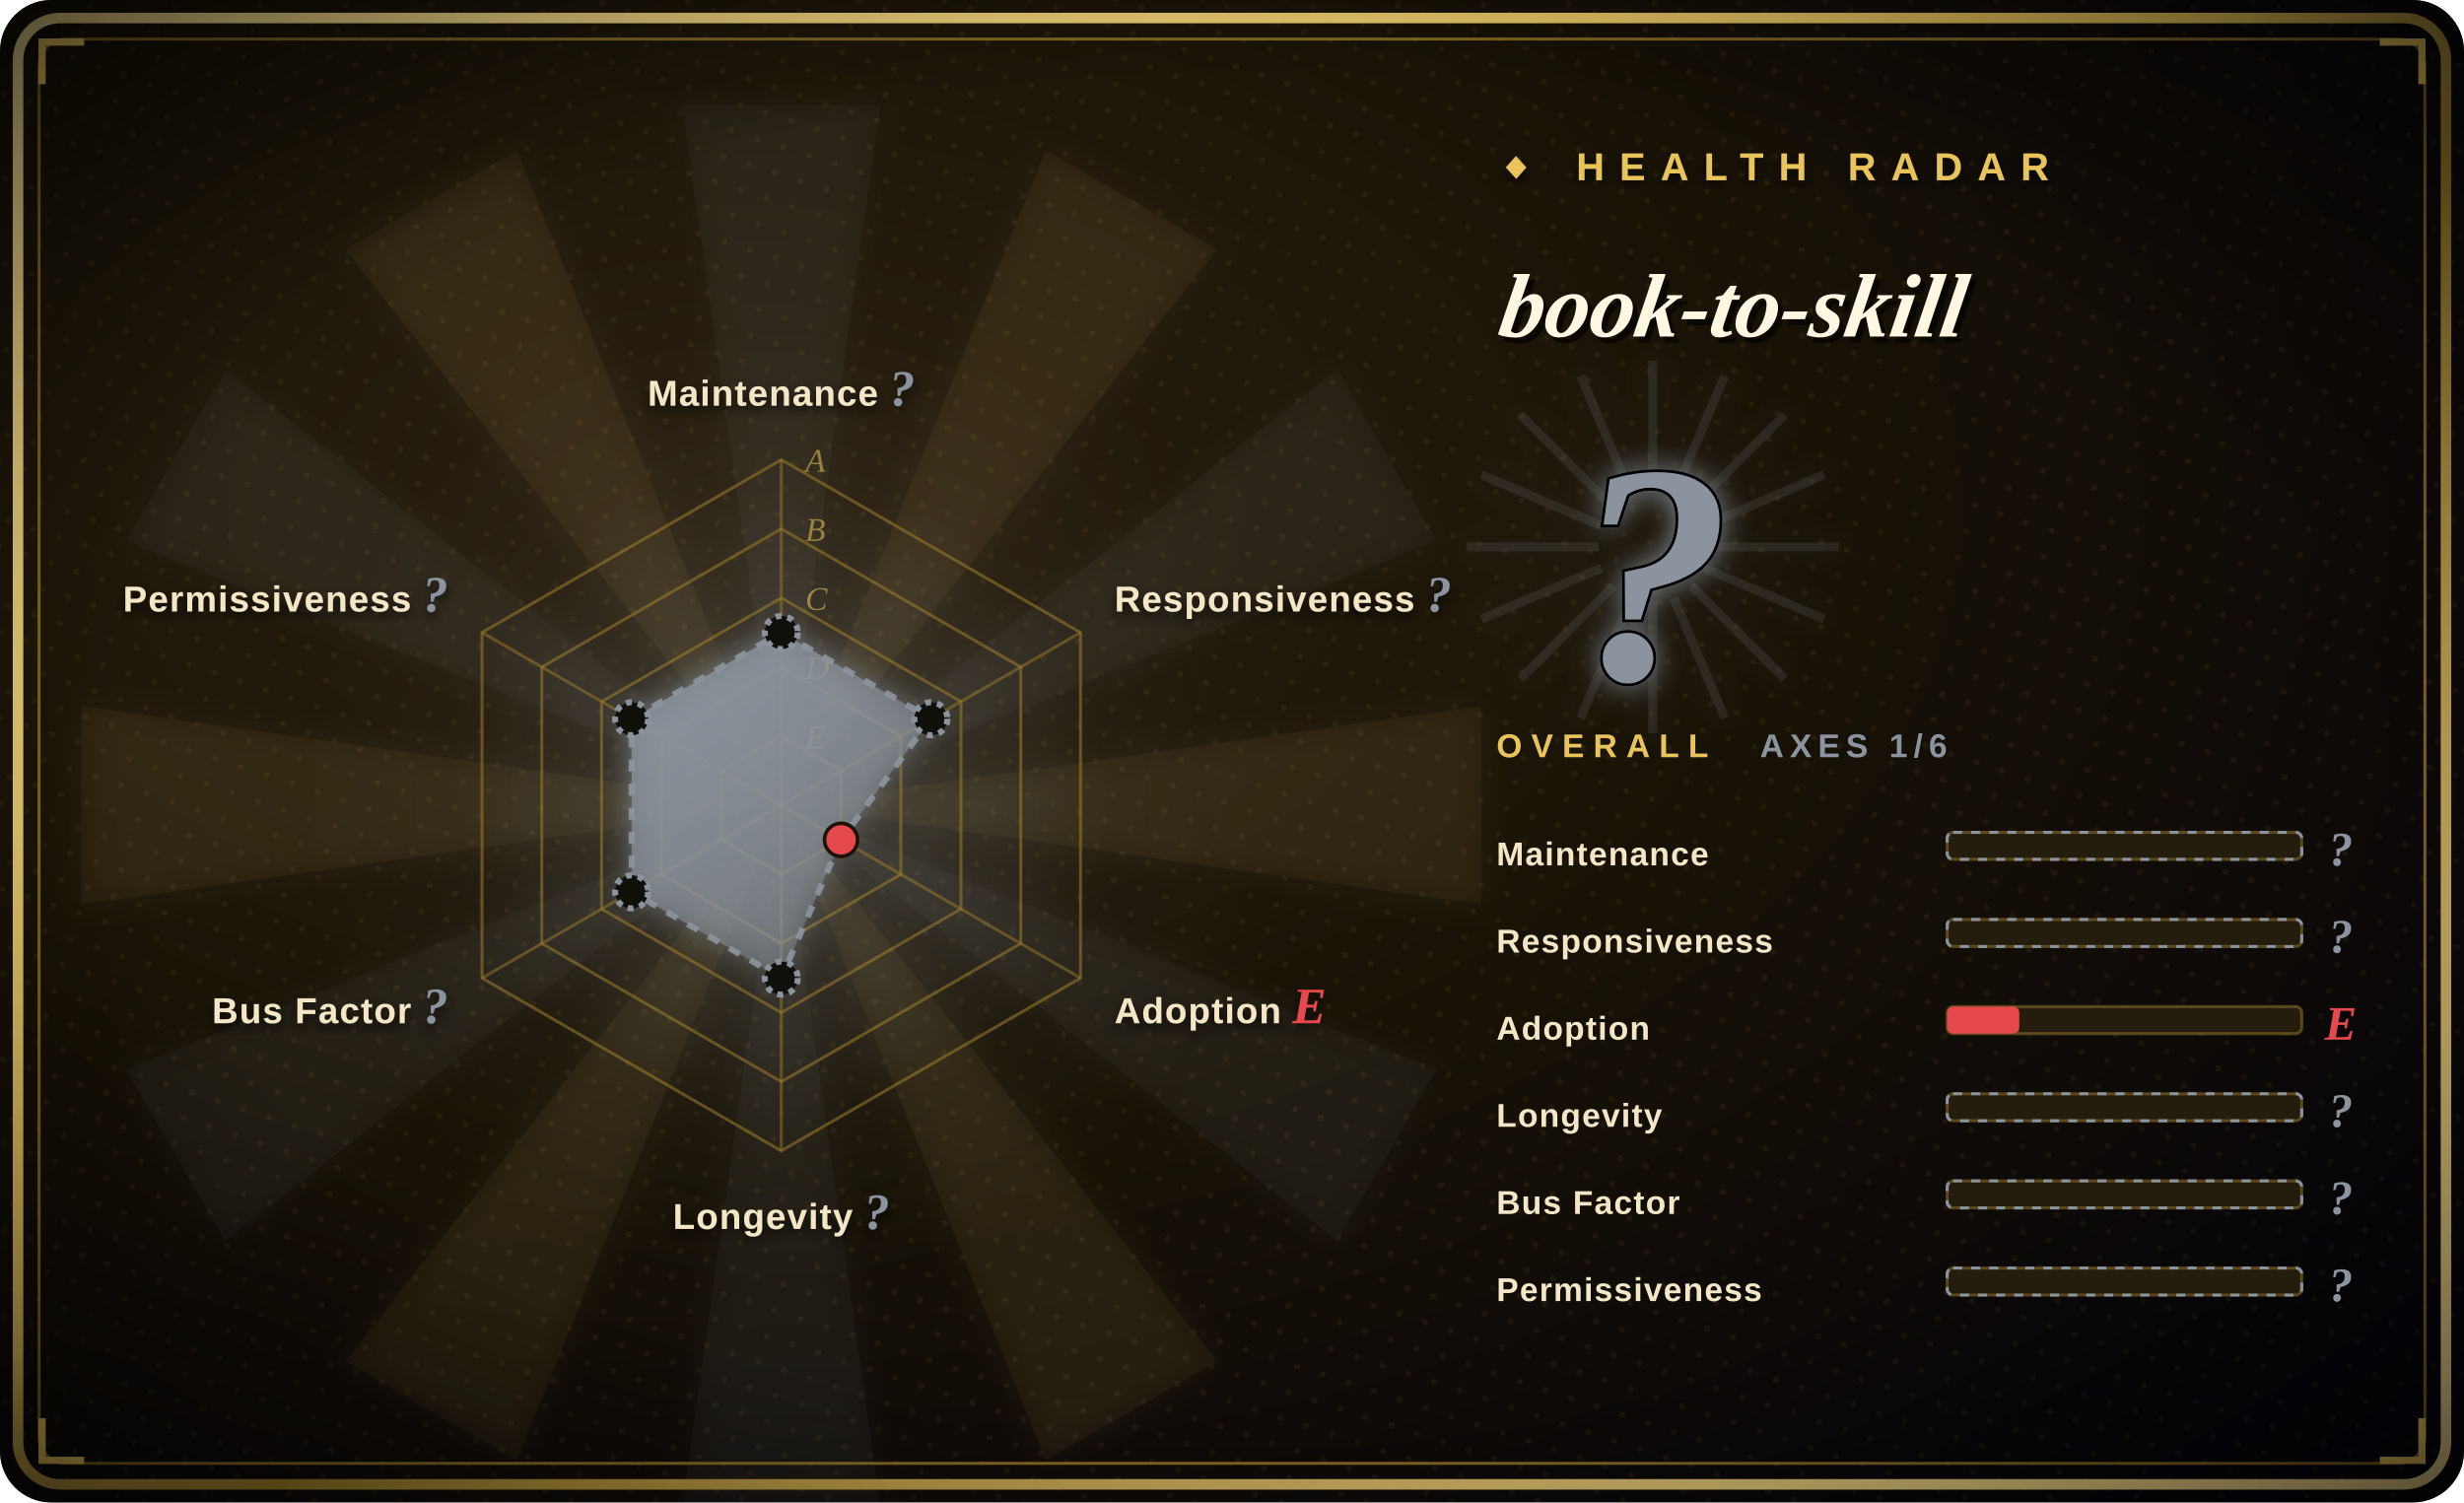
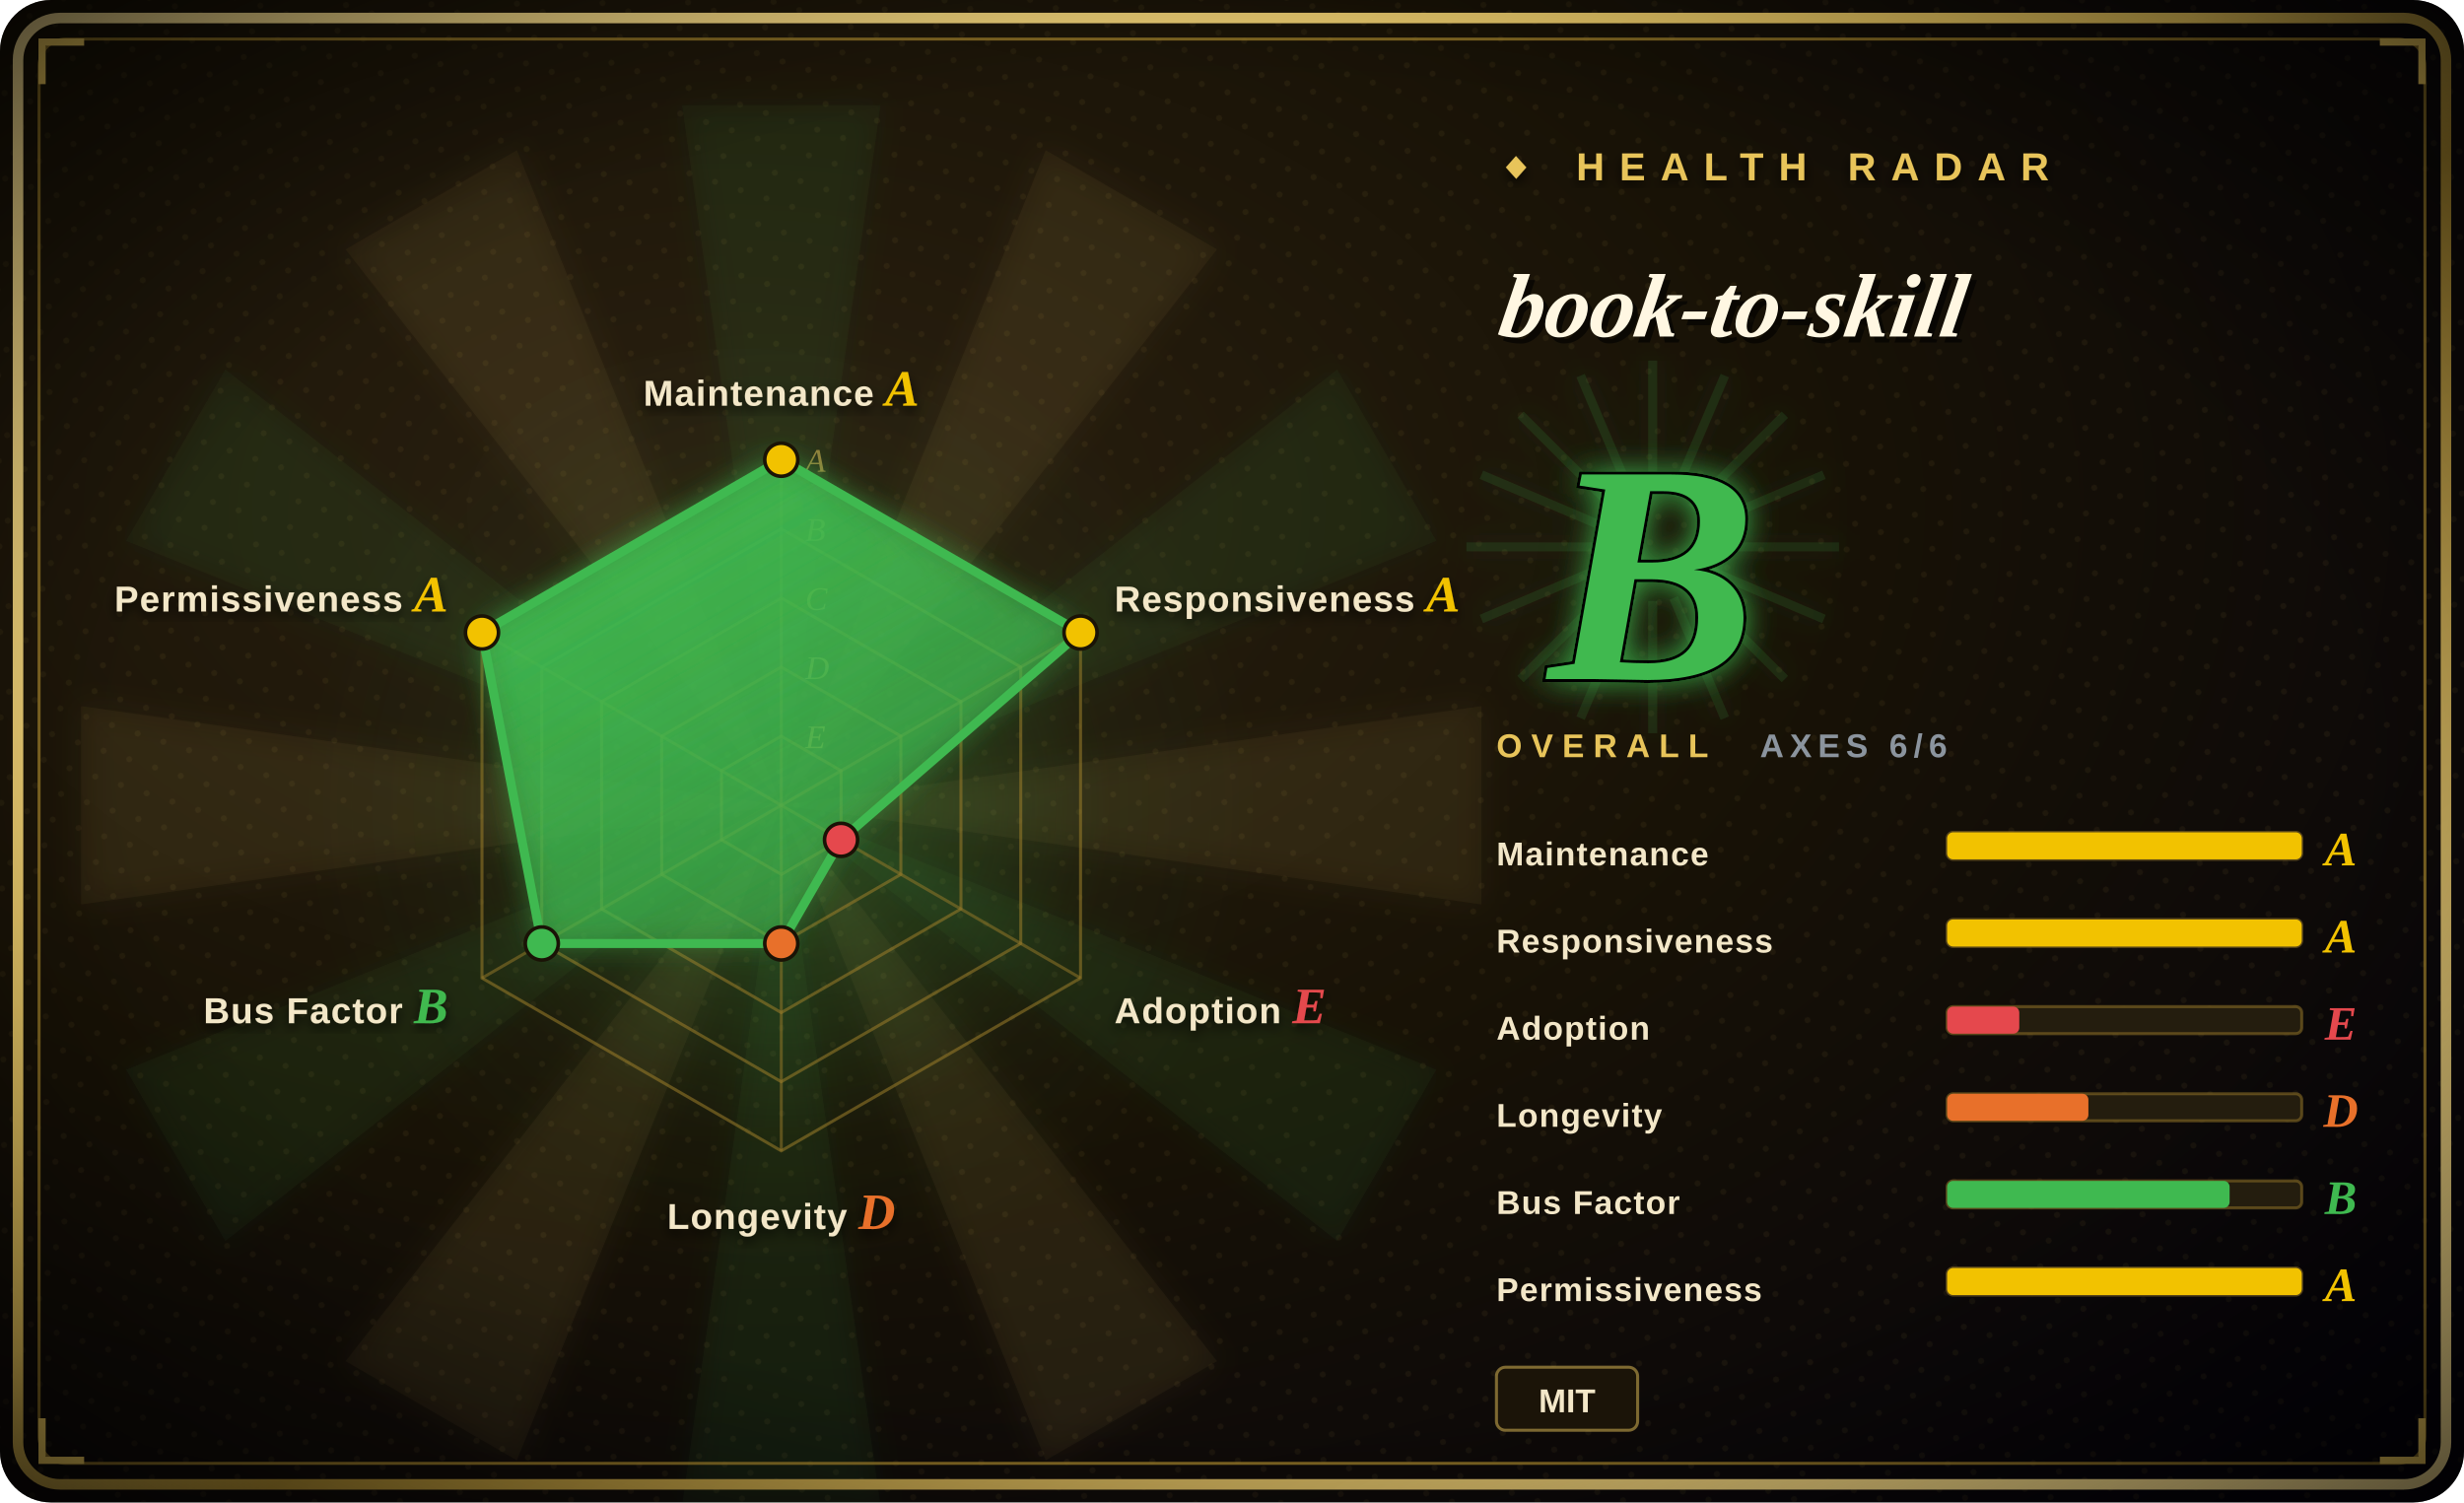
<svg xmlns="http://www.w3.org/2000/svg" width="820" height="500" viewBox="0 0 820 500">
  <defs>
    <radialGradient id="bg" cx="30%" cy="34%" r="90%">
      <stop offset="0%" stop-color="#2a2010" />
      <stop offset="48%" stop-color="#181206" />
      <stop offset="100%" stop-color="#05030a" />
    </radialGradient>
    <radialGradient id="vig" cx="50%" cy="50%" r="72%">
      <stop offset="62%" stop-color="#000000" stop-opacity="0" />
      <stop offset="100%" stop-color="#000000" stop-opacity="0.72" />
    </radialGradient>
    <linearGradient id="frame" x1="0" y1="0" x2="1" y2="1">
      <stop offset="0%" stop-color="#f6dd92" />
      <stop offset="45%" stop-color="#E8C45A" />
      <stop offset="55%" stop-color="#9c7d2a" />
      <stop offset="100%" stop-color="#f6dd92" />
    </linearGradient>
    <linearGradient id="poly" x1="0" y1="0" x2="0.7" y2="1">
-       <stop offset="0%" stop-color="#8B949E" stop-opacity="0.92" />
-       <stop offset="100%" stop-color="#8B949E" stop-opacity="0.34" />
+       <stop offset="0%" stop-color="#3FB950" stop-opacity="0.92" />
+       <stop offset="100%" stop-color="#3FB950" stop-opacity="0.34" />
    </linearGradient>
    <radialGradient id="halo" cx="50%" cy="50%" r="50%">
-       <stop offset="0%" stop-color="#8B949E" stop-opacity="0.34" />
-       <stop offset="68%" stop-color="#8B949E" stop-opacity="0.04" />
-       <stop offset="100%" stop-color="#8B949E" stop-opacity="0" />
+       <stop offset="0%" stop-color="#3FB950" stop-opacity="0.34" />
+       <stop offset="68%" stop-color="#3FB950" stop-opacity="0.04" />
+       <stop offset="100%" stop-color="#3FB950" stop-opacity="0" />
    </radialGradient>
    <filter id="glow" x="-60%" y="-60%" width="220%" height="220%">
      <feGaussianBlur stdDeviation="5" result="b" />
      <feMerge>
        <feMergeNode in="b" />
        <feMergeNode in="SourceGraphic" />
      </feMerge>
    </filter>
    <filter id="soft" x="-30%" y="-30%" width="160%" height="160%">
      <feDropShadow dx="0" dy="2" stdDeviation="2" flood-color="#000" flood-opacity="0.7" />
    </filter>
    <pattern id="halftone" width="9" height="9" patternUnits="userSpaceOnUse" patternTransform="rotate(18)">
      <circle cx="2" cy="2" r="1" fill="#E8C45A" fill-opacity="0.06" />
    </pattern>
  </defs>
  <rect width="820" height="500" rx="17" fill="url(#bg)" />
  <rect width="820" height="500" rx="17" fill="url(#halftone)" />
  <g opacity="0.5" filter="url(#glow)">
    <path d="M260,268 L493,235 L493,301 Z" fill="#E8C45A" fill-opacity="0.10" />
-     <path d="M260,268 L478,356 L445,413 Z" fill="#8B949E" fill-opacity="0.10" />
+     <path d="M260,268 L478,356 L445,413 Z" fill="#3FB950" fill-opacity="0.10" />
    <path d="M260,268 L405,453 L348,486 Z" fill="#E8C45A" fill-opacity="0.10" />
-     <path d="M260,268 L293,501 L227,501 Z" fill="#8B949E" fill-opacity="0.10" />
+     <path d="M260,268 L293,501 L227,501 Z" fill="#3FB950" fill-opacity="0.10" />
    <path d="M260,268 L172,486 L115,453 Z" fill="#E8C45A" fill-opacity="0.10" />
-     <path d="M260,268 L75,413 L42,356 Z" fill="#8B949E" fill-opacity="0.10" />
+     <path d="M260,268 L75,413 L42,356 Z" fill="#3FB950" fill-opacity="0.10" />
    <path d="M260,268 L27,301 L27,235 Z" fill="#E8C45A" fill-opacity="0.10" />
-     <path d="M260,268 L42,180 L75,123 Z" fill="#8B949E" fill-opacity="0.10" />
+     <path d="M260,268 L42,180 L75,123 Z" fill="#3FB950" fill-opacity="0.10" />
    <path d="M260,268 L115,83 L172,50 Z" fill="#E8C45A" fill-opacity="0.10" />
-     <path d="M260,268 L227,35 L293,35 Z" fill="#8B949E" fill-opacity="0.10" />
+     <path d="M260,268 L227,35 L293,35 Z" fill="#3FB950" fill-opacity="0.10" />
    <path d="M260,268 L348,50 L405,83 Z" fill="#E8C45A" fill-opacity="0.10" />
-     <path d="M260,268 L445,123 L478,180 Z" fill="#8B949E" fill-opacity="0.10" />
+     <path d="M260,268 L445,123 L478,180 Z" fill="#3FB950" fill-opacity="0.10" />
  </g>
  <circle cx="260" cy="268" r="161" fill="url(#halo)" />
  <rect x="6" y="6" width="808" height="488" rx="14" fill="none" stroke="url(#frame)" stroke-width="3.5" />
  <rect x="13" y="13" width="794" height="474" rx="9" fill="none" stroke="#9c7d2a" stroke-width="1" stroke-opacity="0.8" />
  <path d="M14,28 L14,14 L28,14" fill="none" stroke="#E8C45A" stroke-width="2.4" />
  <path d="M806,28 L806,14 L792,14" fill="none" stroke="#E8C45A" stroke-width="2.4" />
  <path d="M14,472 L14,486 L28,486" fill="none" stroke="#E8C45A" stroke-width="2.4" />
  <path d="M806,472 L806,486 L792,486" fill="none" stroke="#E8C45A" stroke-width="2.4" />
  <rect width="820" height="500" rx="17" fill="url(#vig)" />
  <polygon points="260.0,153.0 359.6,210.5 359.6,325.5 260.0,383.0 160.4,325.5 160.4,210.5" fill="none" stroke="#9c7d2a" stroke-opacity="0.55" stroke-width="1" />
  <polygon points="260.0,176.0 339.7,222.0 339.7,314.0 260.0,360.0 180.3,314.0 180.3,222.0" fill="none" stroke="#9c7d2a" stroke-opacity="0.55" stroke-width="1" />
  <polygon points="260.0,199.0 319.8,233.5 319.8,302.5 260.0,337.0 200.2,302.5 200.2,233.5" fill="none" stroke="#9c7d2a" stroke-opacity="0.55" stroke-width="1" />
  <polygon points="260.0,222.0 299.8,245.0 299.8,291.0 260.0,314.0 220.2,291.0 220.2,245.0" fill="none" stroke="#9c7d2a" stroke-opacity="0.55" stroke-width="1" />
  <polygon points="260.0,245.0 279.9,256.5 279.9,279.5 260.0,291.0 240.1,279.5 240.1,256.5" fill="none" stroke="#9c7d2a" stroke-opacity="0.55" stroke-width="1" />
  <line x1="260" y1="268" x2="260.0" y2="153.0" stroke="#9c7d2a" stroke-opacity="0.5" stroke-width="1" />
  <line x1="260" y1="268" x2="359.6" y2="210.5" stroke="#9c7d2a" stroke-opacity="0.5" stroke-width="1" />
  <line x1="260" y1="268" x2="359.6" y2="325.5" stroke="#9c7d2a" stroke-opacity="0.5" stroke-width="1" />
  <line x1="260" y1="268" x2="260.0" y2="383.0" stroke="#9c7d2a" stroke-opacity="0.5" stroke-width="1" />
  <line x1="260" y1="268" x2="160.4" y2="325.5" stroke="#9c7d2a" stroke-opacity="0.5" stroke-width="1" />
  <line x1="260" y1="268" x2="160.4" y2="210.5" stroke="#9c7d2a" stroke-opacity="0.5" stroke-width="1" />
  <text x="268" y="157.0" font-size="11" font-style="italic" fill="#E8C45A" fill-opacity="0.55" font-family="'Georgia','Times New Roman',serif">A</text>
  <text x="268" y="180.0" font-size="11" font-style="italic" fill="#E8C45A" fill-opacity="0.55" font-family="'Georgia','Times New Roman',serif">B</text>
  <text x="268" y="203.0" font-size="11" font-style="italic" fill="#E8C45A" fill-opacity="0.55" font-family="'Georgia','Times New Roman',serif">C</text>
  <text x="268" y="226.0" font-size="11" font-style="italic" fill="#E8C45A" fill-opacity="0.55" font-family="'Georgia','Times New Roman',serif">D</text>
  <text x="268" y="249.0" font-size="11" font-style="italic" fill="#E8C45A" fill-opacity="0.55" font-family="'Georgia','Times New Roman',serif">E</text>
-   <polygon points="260.0,210.5 309.8,239.2 279.9,279.5 260.0,325.5 210.2,296.8 210.2,239.2" fill="url(#poly)" filter="url(#glow)" />
-   <line x1="260.0" y1="210.5" x2="309.8" y2="239.2" stroke="#8B949E" stroke-width="2" stroke-dasharray="4 4" stroke-opacity="0.92" />
-   <line x1="309.8" y1="239.2" x2="279.9" y2="279.5" stroke="#8B949E" stroke-width="2" stroke-dasharray="4 4" stroke-opacity="0.92" />
-   <line x1="279.9" y1="279.5" x2="260.0" y2="325.5" stroke="#8B949E" stroke-width="2" stroke-dasharray="4 4" stroke-opacity="0.92" />
-   <line x1="260.0" y1="325.5" x2="210.2" y2="296.8" stroke="#8B949E" stroke-width="2" stroke-dasharray="4 4" stroke-opacity="0.92" />
-   <line x1="210.2" y1="296.8" x2="210.2" y2="239.2" stroke="#8B949E" stroke-width="2" stroke-dasharray="4 4" stroke-opacity="0.92" />
-   <line x1="210.2" y1="239.2" x2="260.0" y2="210.5" stroke="#8B949E" stroke-width="2" stroke-dasharray="4 4" stroke-opacity="0.92" />
-   <circle cx="260.0" cy="210.5" r="5.5" fill="#10100b" stroke="#8B949E" stroke-width="2" stroke-dasharray="2 2" />
-   <circle cx="309.8" cy="239.2" r="5.5" fill="#10100b" stroke="#8B949E" stroke-width="2" stroke-dasharray="2 2" />
+   <polygon points="260.0,153.0 359.6,210.5 279.9,279.5 260.0,314.0 180.3,314.0 160.4,210.5" fill="url(#poly)" filter="url(#glow)" />
+   <line x1="260.0" y1="153.0" x2="359.6" y2="210.5" stroke="#3FB950" stroke-width="3" />
+   <line x1="359.6" y1="210.5" x2="279.9" y2="279.5" stroke="#3FB950" stroke-width="3" />
+   <line x1="279.9" y1="279.5" x2="260.0" y2="314.0" stroke="#3FB950" stroke-width="3" />
+   <line x1="260.0" y1="314.0" x2="180.3" y2="314.0" stroke="#3FB950" stroke-width="3" />
+   <line x1="180.3" y1="314.0" x2="160.4" y2="210.5" stroke="#3FB950" stroke-width="3" />
+   <line x1="160.4" y1="210.5" x2="260.0" y2="153.0" stroke="#3FB950" stroke-width="3" />
+   <circle cx="260.0" cy="153.0" r="5.5" fill="#F2C200" stroke="#1a1306" stroke-width="1.2" />
+   <circle cx="359.6" cy="210.5" r="5.5" fill="#F2C200" stroke="#1a1306" stroke-width="1.2" />
  <circle cx="279.9" cy="279.5" r="5.5" fill="#E5484D" stroke="#1a1306" stroke-width="1.2" />
-   <circle cx="260.0" cy="325.5" r="5.5" fill="#10100b" stroke="#8B949E" stroke-width="2" stroke-dasharray="2 2" />
-   <circle cx="210.2" cy="296.8" r="5.5" fill="#10100b" stroke="#8B949E" stroke-width="2" stroke-dasharray="2 2" />
-   <circle cx="210.2" cy="239.2" r="5.5" fill="#10100b" stroke="#8B949E" stroke-width="2" stroke-dasharray="2 2" />
-   <text x="260.0" y="135.0" font-size="12" font-weight="900" fill="#f3e7c8" text-anchor="middle" font-family="'Arial Black','Helvetica Neue',Arial,sans-serif" letter-spacing="0.4" filter="url(#soft)">Maintenance <tspan fill="#8B949E" font-family="'Georgia','Times New Roman',serif" font-style="italic" font-size="17">?</tspan>
+   <circle cx="260.0" cy="314.0" r="5.5" fill="#E8702A" stroke="#1a1306" stroke-width="1.2" />
+   <circle cx="180.3" cy="314.0" r="5.5" fill="#3FB950" stroke="#1a1306" stroke-width="1.2" />
+   <circle cx="160.4" cy="210.5" r="5.5" fill="#F2C200" stroke="#1a1306" stroke-width="1.2" />
+   <text x="260.0" y="135.0" font-size="12" font-weight="900" fill="#f3e7c8" text-anchor="middle" font-family="'Arial Black','Helvetica Neue',Arial,sans-serif" letter-spacing="0.4" filter="url(#soft)">Maintenance <tspan fill="#F2C200" font-family="'Georgia','Times New Roman',serif" font-style="italic" font-size="17">A</tspan>
  </text>
-   <text x="370.9" y="203.5" font-size="12" font-weight="900" fill="#f3e7c8" text-anchor="start" font-family="'Arial Black','Helvetica Neue',Arial,sans-serif" letter-spacing="0.4" filter="url(#soft)">Responsiveness <tspan fill="#8B949E" font-family="'Georgia','Times New Roman',serif" font-style="italic" font-size="17">?</tspan>
+   <text x="370.9" y="203.5" font-size="12" font-weight="900" fill="#f3e7c8" text-anchor="start" font-family="'Arial Black','Helvetica Neue',Arial,sans-serif" letter-spacing="0.4" filter="url(#soft)">Responsiveness <tspan fill="#F2C200" font-family="'Georgia','Times New Roman',serif" font-style="italic" font-size="17">A</tspan>
  </text>
  <text x="370.9" y="340.5" font-size="12" font-weight="900" fill="#f3e7c8" text-anchor="start" font-family="'Arial Black','Helvetica Neue',Arial,sans-serif" letter-spacing="0.4" filter="url(#soft)">Adoption <tspan fill="#E5484D" font-family="'Georgia','Times New Roman',serif" font-style="italic" font-size="17">E</tspan>
  </text>
-   <text x="260.0" y="409.0" font-size="12" font-weight="900" fill="#f3e7c8" text-anchor="middle" font-family="'Arial Black','Helvetica Neue',Arial,sans-serif" letter-spacing="0.4" filter="url(#soft)">Longevity <tspan fill="#8B949E" font-family="'Georgia','Times New Roman',serif" font-style="italic" font-size="17">?</tspan>
+   <text x="260.0" y="409.0" font-size="12" font-weight="900" fill="#f3e7c8" text-anchor="middle" font-family="'Arial Black','Helvetica Neue',Arial,sans-serif" letter-spacing="0.4" filter="url(#soft)">Longevity <tspan fill="#E8702A" font-family="'Georgia','Times New Roman',serif" font-style="italic" font-size="17">D</tspan>
  </text>
-   <text x="149.1" y="340.5" font-size="12" font-weight="900" fill="#f3e7c8" text-anchor="end" font-family="'Arial Black','Helvetica Neue',Arial,sans-serif" letter-spacing="0.4" filter="url(#soft)">Bus Factor <tspan fill="#8B949E" font-family="'Georgia','Times New Roman',serif" font-style="italic" font-size="17">?</tspan>
+   <text x="149.1" y="340.5" font-size="12" font-weight="900" fill="#f3e7c8" text-anchor="end" font-family="'Arial Black','Helvetica Neue',Arial,sans-serif" letter-spacing="0.4" filter="url(#soft)">Bus Factor <tspan fill="#3FB950" font-family="'Georgia','Times New Roman',serif" font-style="italic" font-size="17">B</tspan>
  </text>
-   <text x="149.1" y="203.5" font-size="12" font-weight="900" fill="#f3e7c8" text-anchor="end" font-family="'Arial Black','Helvetica Neue',Arial,sans-serif" letter-spacing="0.4" filter="url(#soft)">Permissiveness <tspan fill="#8B949E" font-family="'Georgia','Times New Roman',serif" font-style="italic" font-size="17">?</tspan>
+   <text x="149.1" y="203.5" font-size="12" font-weight="900" fill="#f3e7c8" text-anchor="end" font-family="'Arial Black','Helvetica Neue',Arial,sans-serif" letter-spacing="0.4" filter="url(#soft)">Permissiveness <tspan fill="#F2C200" font-family="'Georgia','Times New Roman',serif" font-style="italic" font-size="17">A</tspan>
  </text>
  <text x="498" y="60" font-size="13" letter-spacing="5" fill="#E8C45A" font-weight="900" font-family="'Arial Black','Helvetica Neue',Arial,sans-serif" filter="url(#soft)">◆ HEALTH RADAR</text>
  <g transform="translate(498,112) skewX(-9)">
    <text x="2" y="2" font-size="30" font-weight="900" font-style="italic" fill="#000" fill-opacity="0.6" font-family="'Georgia','Times New Roman',serif">book-to-skill</text>
    <text x="0" y="0" font-size="30" font-weight="900" font-style="italic" fill="#fff7e2" font-family="'Georgia','Times New Roman',serif">book-to-skill</text>
  </g>
  <line x1="498" y1="124" x2="648" y2="124" stroke="url(#frame)" stroke-width="2" />
  <g opacity="0.85" filter="url(#glow)">
-     <line x1="568" y1="182" x2="612" y2="182" stroke="#8B949E" stroke-opacity="0.16" stroke-width="3" />
-     <line x1="567" y1="189" x2="607" y2="206" stroke="#8B949E" stroke-opacity="0.16" stroke-width="3" />
-     <line x1="563" y1="195" x2="594" y2="226" stroke="#8B949E" stroke-opacity="0.16" stroke-width="3" />
-     <line x1="557" y1="199" x2="574" y2="239" stroke="#8B949E" stroke-opacity="0.16" stroke-width="3" />
-     <line x1="550" y1="200" x2="550" y2="244" stroke="#8B949E" stroke-opacity="0.16" stroke-width="3" />
-     <line x1="543" y1="199" x2="526" y2="239" stroke="#8B949E" stroke-opacity="0.16" stroke-width="3" />
-     <line x1="537" y1="195" x2="506" y2="226" stroke="#8B949E" stroke-opacity="0.16" stroke-width="3" />
-     <line x1="533" y1="189" x2="493" y2="206" stroke="#8B949E" stroke-opacity="0.16" stroke-width="3" />
-     <line x1="532" y1="182" x2="488" y2="182" stroke="#8B949E" stroke-opacity="0.16" stroke-width="3" />
-     <line x1="533" y1="175" x2="493" y2="158" stroke="#8B949E" stroke-opacity="0.16" stroke-width="3" />
-     <line x1="537" y1="169" x2="506" y2="138" stroke="#8B949E" stroke-opacity="0.16" stroke-width="3" />
-     <line x1="543" y1="165" x2="526" y2="125" stroke="#8B949E" stroke-opacity="0.16" stroke-width="3" />
-     <line x1="550" y1="164" x2="550" y2="120" stroke="#8B949E" stroke-opacity="0.16" stroke-width="3" />
-     <line x1="557" y1="165" x2="574" y2="125" stroke="#8B949E" stroke-opacity="0.16" stroke-width="3" />
-     <line x1="563" y1="169" x2="594" y2="138" stroke="#8B949E" stroke-opacity="0.16" stroke-width="3" />
-     <line x1="567" y1="175" x2="607" y2="158" stroke="#8B949E" stroke-opacity="0.16" stroke-width="3" />
+     <line x1="568" y1="182" x2="612" y2="182" stroke="#3FB950" stroke-opacity="0.16" stroke-width="3" />
+     <line x1="567" y1="189" x2="607" y2="206" stroke="#3FB950" stroke-opacity="0.16" stroke-width="3" />
+     <line x1="563" y1="195" x2="594" y2="226" stroke="#3FB950" stroke-opacity="0.16" stroke-width="3" />
+     <line x1="557" y1="199" x2="574" y2="239" stroke="#3FB950" stroke-opacity="0.16" stroke-width="3" />
+     <line x1="550" y1="200" x2="550" y2="244" stroke="#3FB950" stroke-opacity="0.16" stroke-width="3" />
+     <line x1="543" y1="199" x2="526" y2="239" stroke="#3FB950" stroke-opacity="0.16" stroke-width="3" />
+     <line x1="537" y1="195" x2="506" y2="226" stroke="#3FB950" stroke-opacity="0.16" stroke-width="3" />
+     <line x1="533" y1="189" x2="493" y2="206" stroke="#3FB950" stroke-opacity="0.16" stroke-width="3" />
+     <line x1="532" y1="182" x2="488" y2="182" stroke="#3FB950" stroke-opacity="0.16" stroke-width="3" />
+     <line x1="533" y1="175" x2="493" y2="158" stroke="#3FB950" stroke-opacity="0.16" stroke-width="3" />
+     <line x1="537" y1="169" x2="506" y2="138" stroke="#3FB950" stroke-opacity="0.16" stroke-width="3" />
+     <line x1="543" y1="165" x2="526" y2="125" stroke="#3FB950" stroke-opacity="0.16" stroke-width="3" />
+     <line x1="550" y1="164" x2="550" y2="120" stroke="#3FB950" stroke-opacity="0.16" stroke-width="3" />
+     <line x1="557" y1="165" x2="574" y2="125" stroke="#3FB950" stroke-opacity="0.16" stroke-width="3" />
+     <line x1="563" y1="169" x2="594" y2="138" stroke="#3FB950" stroke-opacity="0.16" stroke-width="3" />
+     <line x1="567" y1="175" x2="607" y2="158" stroke="#3FB950" stroke-opacity="0.16" stroke-width="3" />
  </g>
-   <text x="550" y="226" font-size="104" font-weight="900" font-style="italic" text-anchor="middle" fill="#8B949E" stroke="#000" stroke-width="2" paint-order="stroke" font-family="'Georgia','Times New Roman',serif" filter="url(#glow)">?</text>
+   <text x="550" y="226" font-size="104" font-weight="900" font-style="italic" text-anchor="middle" fill="#3FB950" stroke="#000" stroke-width="2" paint-order="stroke" font-family="'Georgia','Times New Roman',serif" filter="url(#glow)">B</text>
  <text x="498" y="252" font-size="11" letter-spacing="3" fill="#E8C45A" font-family="'Arial Black','Helvetica Neue',Arial,sans-serif" font-weight="900">OVERALL</text>
-   <text x="648" y="252" font-size="11" letter-spacing="2" fill="#8B949E" font-family="'Arial Black','Helvetica Neue',Arial,sans-serif" font-weight="900" text-anchor="end">AXES 1/6</text>
+   <text x="648" y="252" font-size="11" letter-spacing="2" fill="#8B949E" font-family="'Arial Black','Helvetica Neue',Arial,sans-serif" font-weight="900" text-anchor="end">AXES 6/6</text>
  <text x="498" y="288" font-size="11" font-weight="900" fill="#f3e7c8" font-family="'Arial Black','Helvetica Neue',Arial,sans-serif" letter-spacing="0.4">Maintenance</text>
  <rect x="648" y="277" width="118" height="9" rx="2" fill="#241d0e" stroke="#9c7d2a" stroke-opacity="0.5" />
-   <rect x="648" y="277" width="118" height="9" rx="2" fill="none" stroke="#8B949E" stroke-dasharray="3 3" />
-   <text x="779" y="288" font-size="16" font-weight="900" font-style="italic" fill="#8B949E" font-family="'Georgia','Times New Roman',serif" text-anchor="middle">?</text>
+   <rect x="648" y="277" width="118" height="9" rx="2" fill="#F2C200" />
+   <text x="779" y="288" font-size="16" font-weight="900" font-style="italic" fill="#F2C200" font-family="'Georgia','Times New Roman',serif" text-anchor="middle">A</text>
  <text x="498" y="317" font-size="11" font-weight="900" fill="#f3e7c8" font-family="'Arial Black','Helvetica Neue',Arial,sans-serif" letter-spacing="0.4">Responsiveness</text>
  <rect x="648" y="306" width="118" height="9" rx="2" fill="#241d0e" stroke="#9c7d2a" stroke-opacity="0.5" />
-   <rect x="648" y="306" width="118" height="9" rx="2" fill="none" stroke="#8B949E" stroke-dasharray="3 3" />
-   <text x="779" y="317" font-size="16" font-weight="900" font-style="italic" fill="#8B949E" font-family="'Georgia','Times New Roman',serif" text-anchor="middle">?</text>
+   <rect x="648" y="306" width="118" height="9" rx="2" fill="#F2C200" />
+   <text x="779" y="317" font-size="16" font-weight="900" font-style="italic" fill="#F2C200" font-family="'Georgia','Times New Roman',serif" text-anchor="middle">A</text>
  <text x="498" y="346" font-size="11" font-weight="900" fill="#f3e7c8" font-family="'Arial Black','Helvetica Neue',Arial,sans-serif" letter-spacing="0.4">Adoption</text>
  <rect x="648" y="335" width="118" height="9" rx="2" fill="#241d0e" stroke="#9c7d2a" stroke-opacity="0.5" />
  <rect x="648" y="335" width="24" height="9" rx="2" fill="#E5484D" />
  <text x="779" y="346" font-size="16" font-weight="900" font-style="italic" fill="#E5484D" font-family="'Georgia','Times New Roman',serif" text-anchor="middle">E</text>
  <text x="498" y="375" font-size="11" font-weight="900" fill="#f3e7c8" font-family="'Arial Black','Helvetica Neue',Arial,sans-serif" letter-spacing="0.4">Longevity</text>
  <rect x="648" y="364" width="118" height="9" rx="2" fill="#241d0e" stroke="#9c7d2a" stroke-opacity="0.5" />
-   <rect x="648" y="364" width="118" height="9" rx="2" fill="none" stroke="#8B949E" stroke-dasharray="3 3" />
-   <text x="779" y="375" font-size="16" font-weight="900" font-style="italic" fill="#8B949E" font-family="'Georgia','Times New Roman',serif" text-anchor="middle">?</text>
+   <rect x="648" y="364" width="47" height="9" rx="2" fill="#E8702A" />
+   <text x="779" y="375" font-size="16" font-weight="900" font-style="italic" fill="#E8702A" font-family="'Georgia','Times New Roman',serif" text-anchor="middle">D</text>
  <text x="498" y="404" font-size="11" font-weight="900" fill="#f3e7c8" font-family="'Arial Black','Helvetica Neue',Arial,sans-serif" letter-spacing="0.4">Bus Factor</text>
  <rect x="648" y="393" width="118" height="9" rx="2" fill="#241d0e" stroke="#9c7d2a" stroke-opacity="0.5" />
-   <rect x="648" y="393" width="118" height="9" rx="2" fill="none" stroke="#8B949E" stroke-dasharray="3 3" />
-   <text x="779" y="404" font-size="16" font-weight="900" font-style="italic" fill="#8B949E" font-family="'Georgia','Times New Roman',serif" text-anchor="middle">?</text>
+   <rect x="648" y="393" width="94" height="9" rx="2" fill="#3FB950" />
+   <text x="779" y="404" font-size="16" font-weight="900" font-style="italic" fill="#3FB950" font-family="'Georgia','Times New Roman',serif" text-anchor="middle">B</text>
  <text x="498" y="433" font-size="11" font-weight="900" fill="#f3e7c8" font-family="'Arial Black','Helvetica Neue',Arial,sans-serif" letter-spacing="0.4">Permissiveness</text>
  <rect x="648" y="422" width="118" height="9" rx="2" fill="#241d0e" stroke="#9c7d2a" stroke-opacity="0.5" />
-   <rect x="648" y="422" width="118" height="9" rx="2" fill="none" stroke="#8B949E" stroke-dasharray="3 3" />
-   <text x="779" y="433" font-size="16" font-weight="900" font-style="italic" fill="#8B949E" font-family="'Georgia','Times New Roman',serif" text-anchor="middle">?</text>
+   <rect x="648" y="422" width="118" height="9" rx="2" fill="#F2C200" />
+   <text x="779" y="433" font-size="16" font-weight="900" font-style="italic" fill="#F2C200" font-family="'Georgia','Times New Roman',serif" text-anchor="middle">A</text>
+   <rect x="498" y="455" width="47" height="21" rx="3" fill="#1b1408" stroke="#E8C45A" stroke-opacity="0.5" />
+   <text x="521.5" y="470" font-size="11" font-weight="700" fill="#f3e7c8" text-anchor="middle" font-family="'Arial Black','Helvetica Neue',Arial,sans-serif">MIT</text>
</svg>
